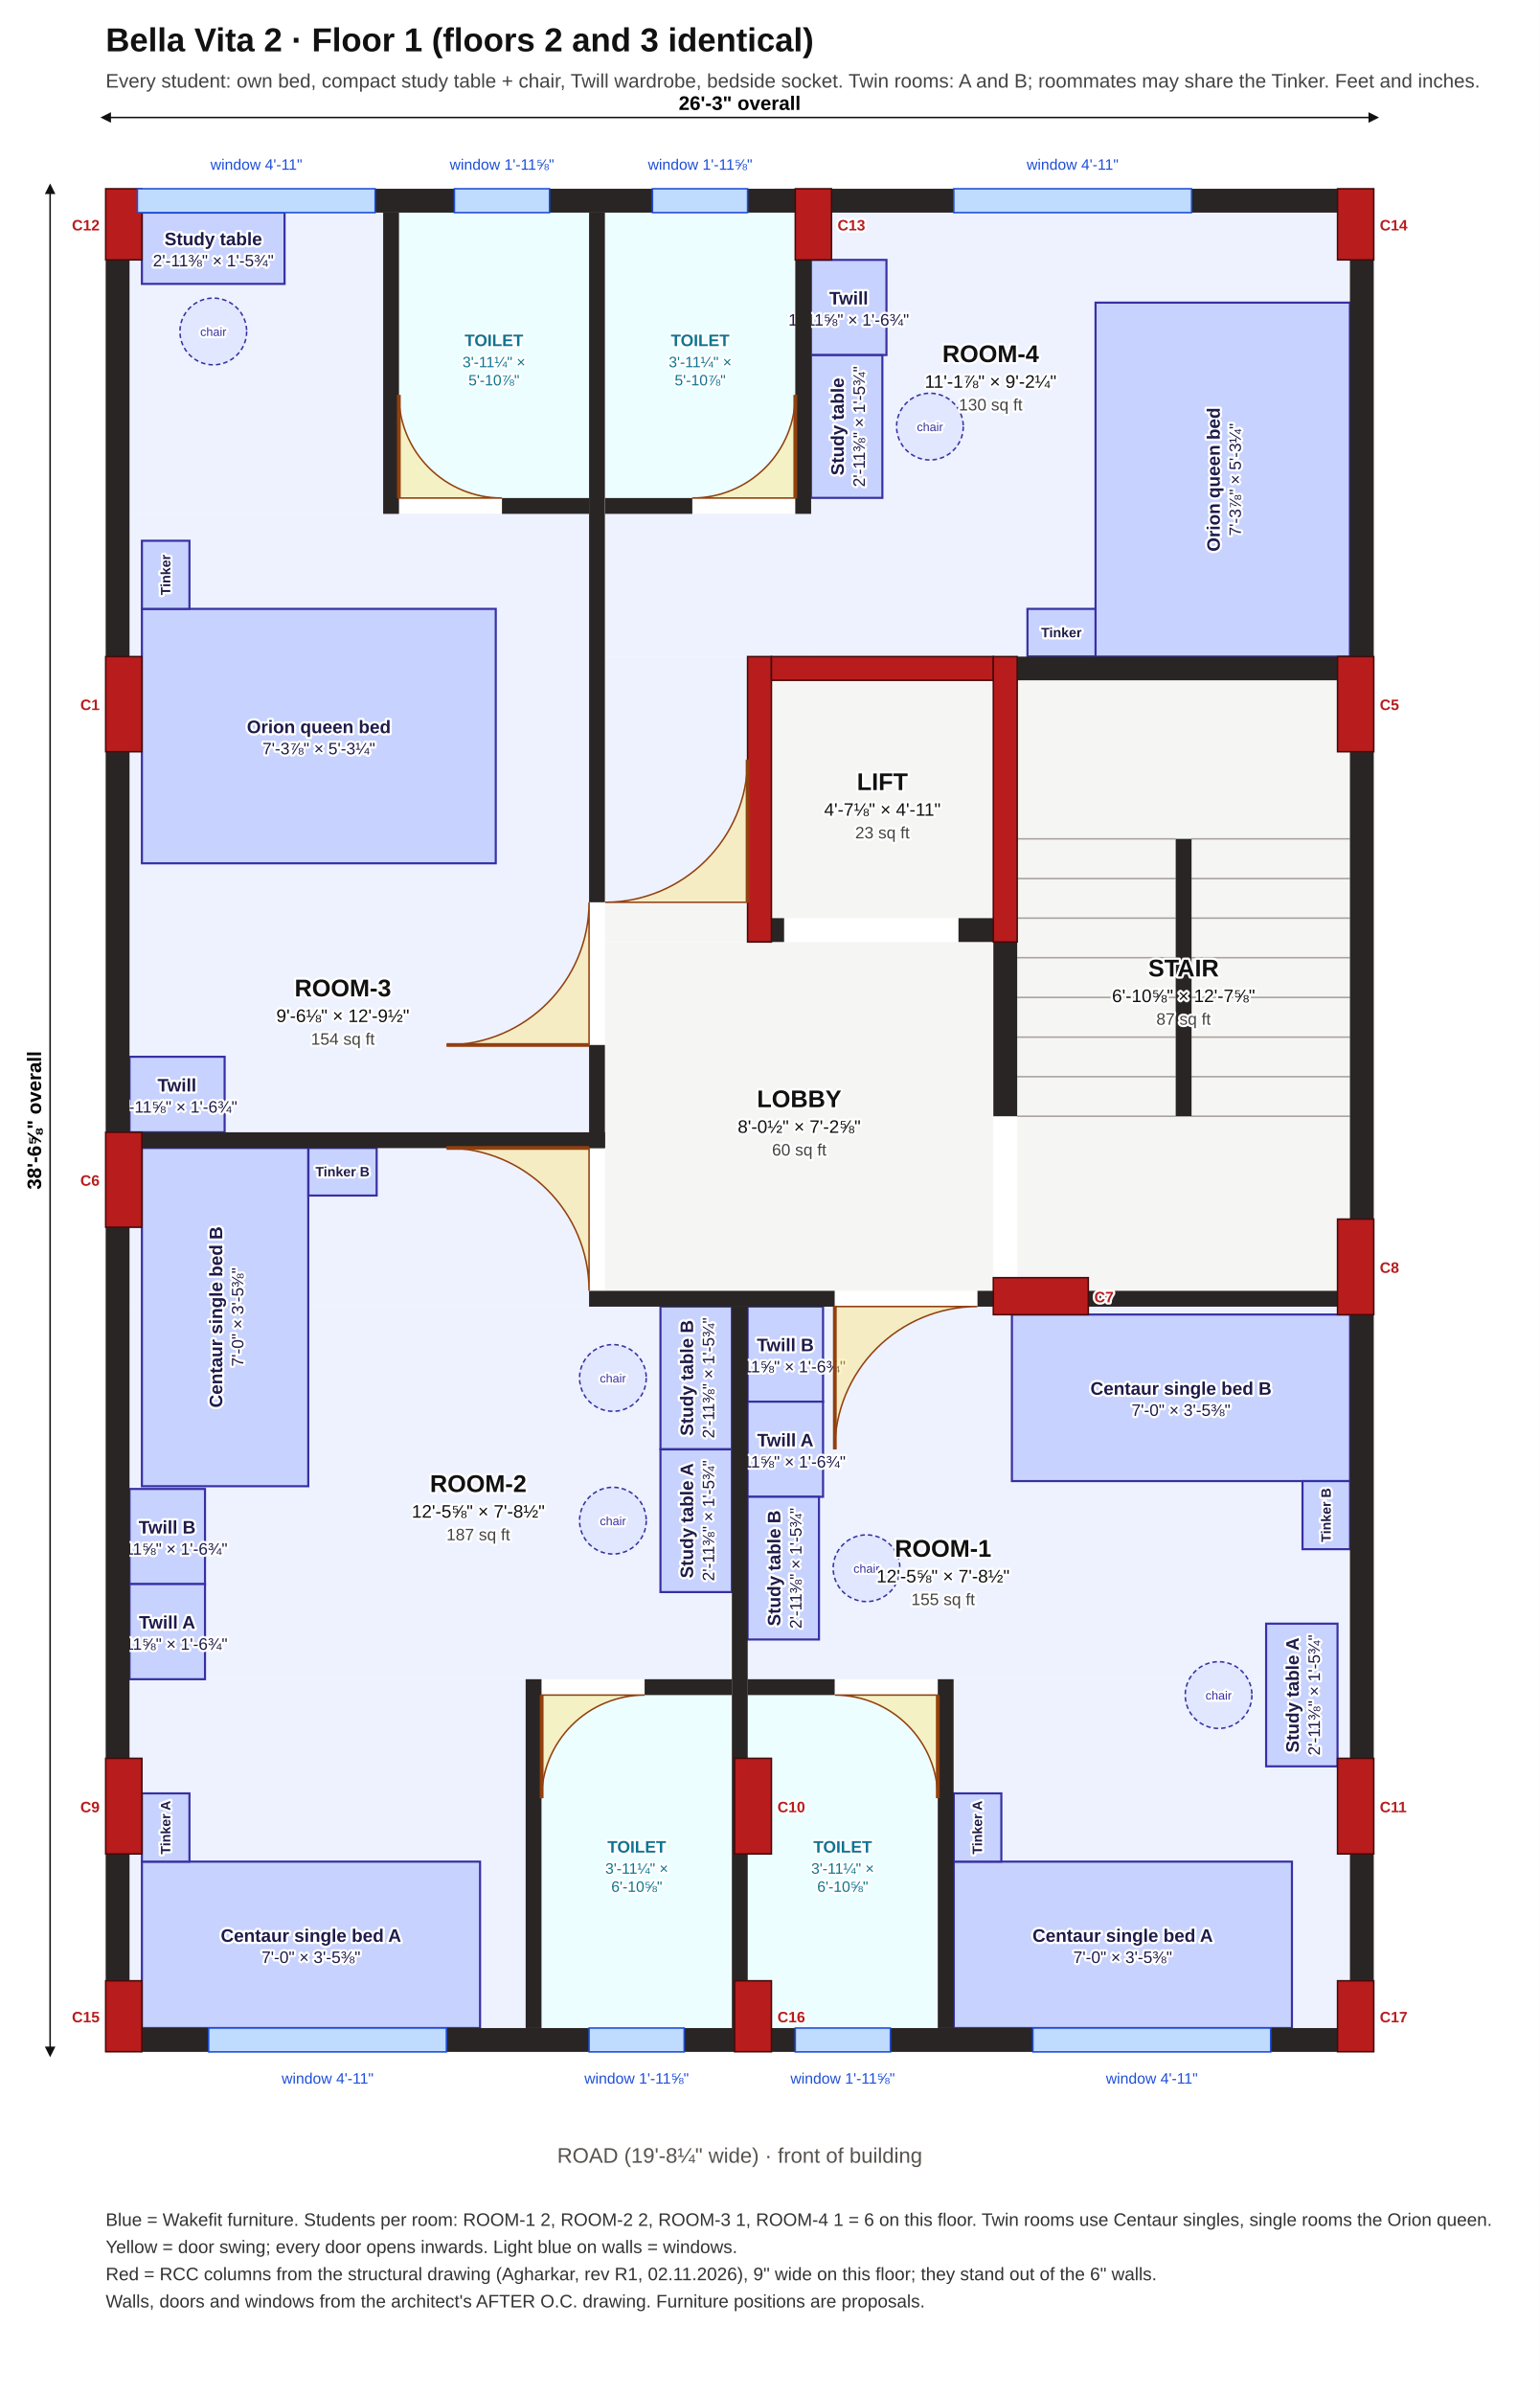
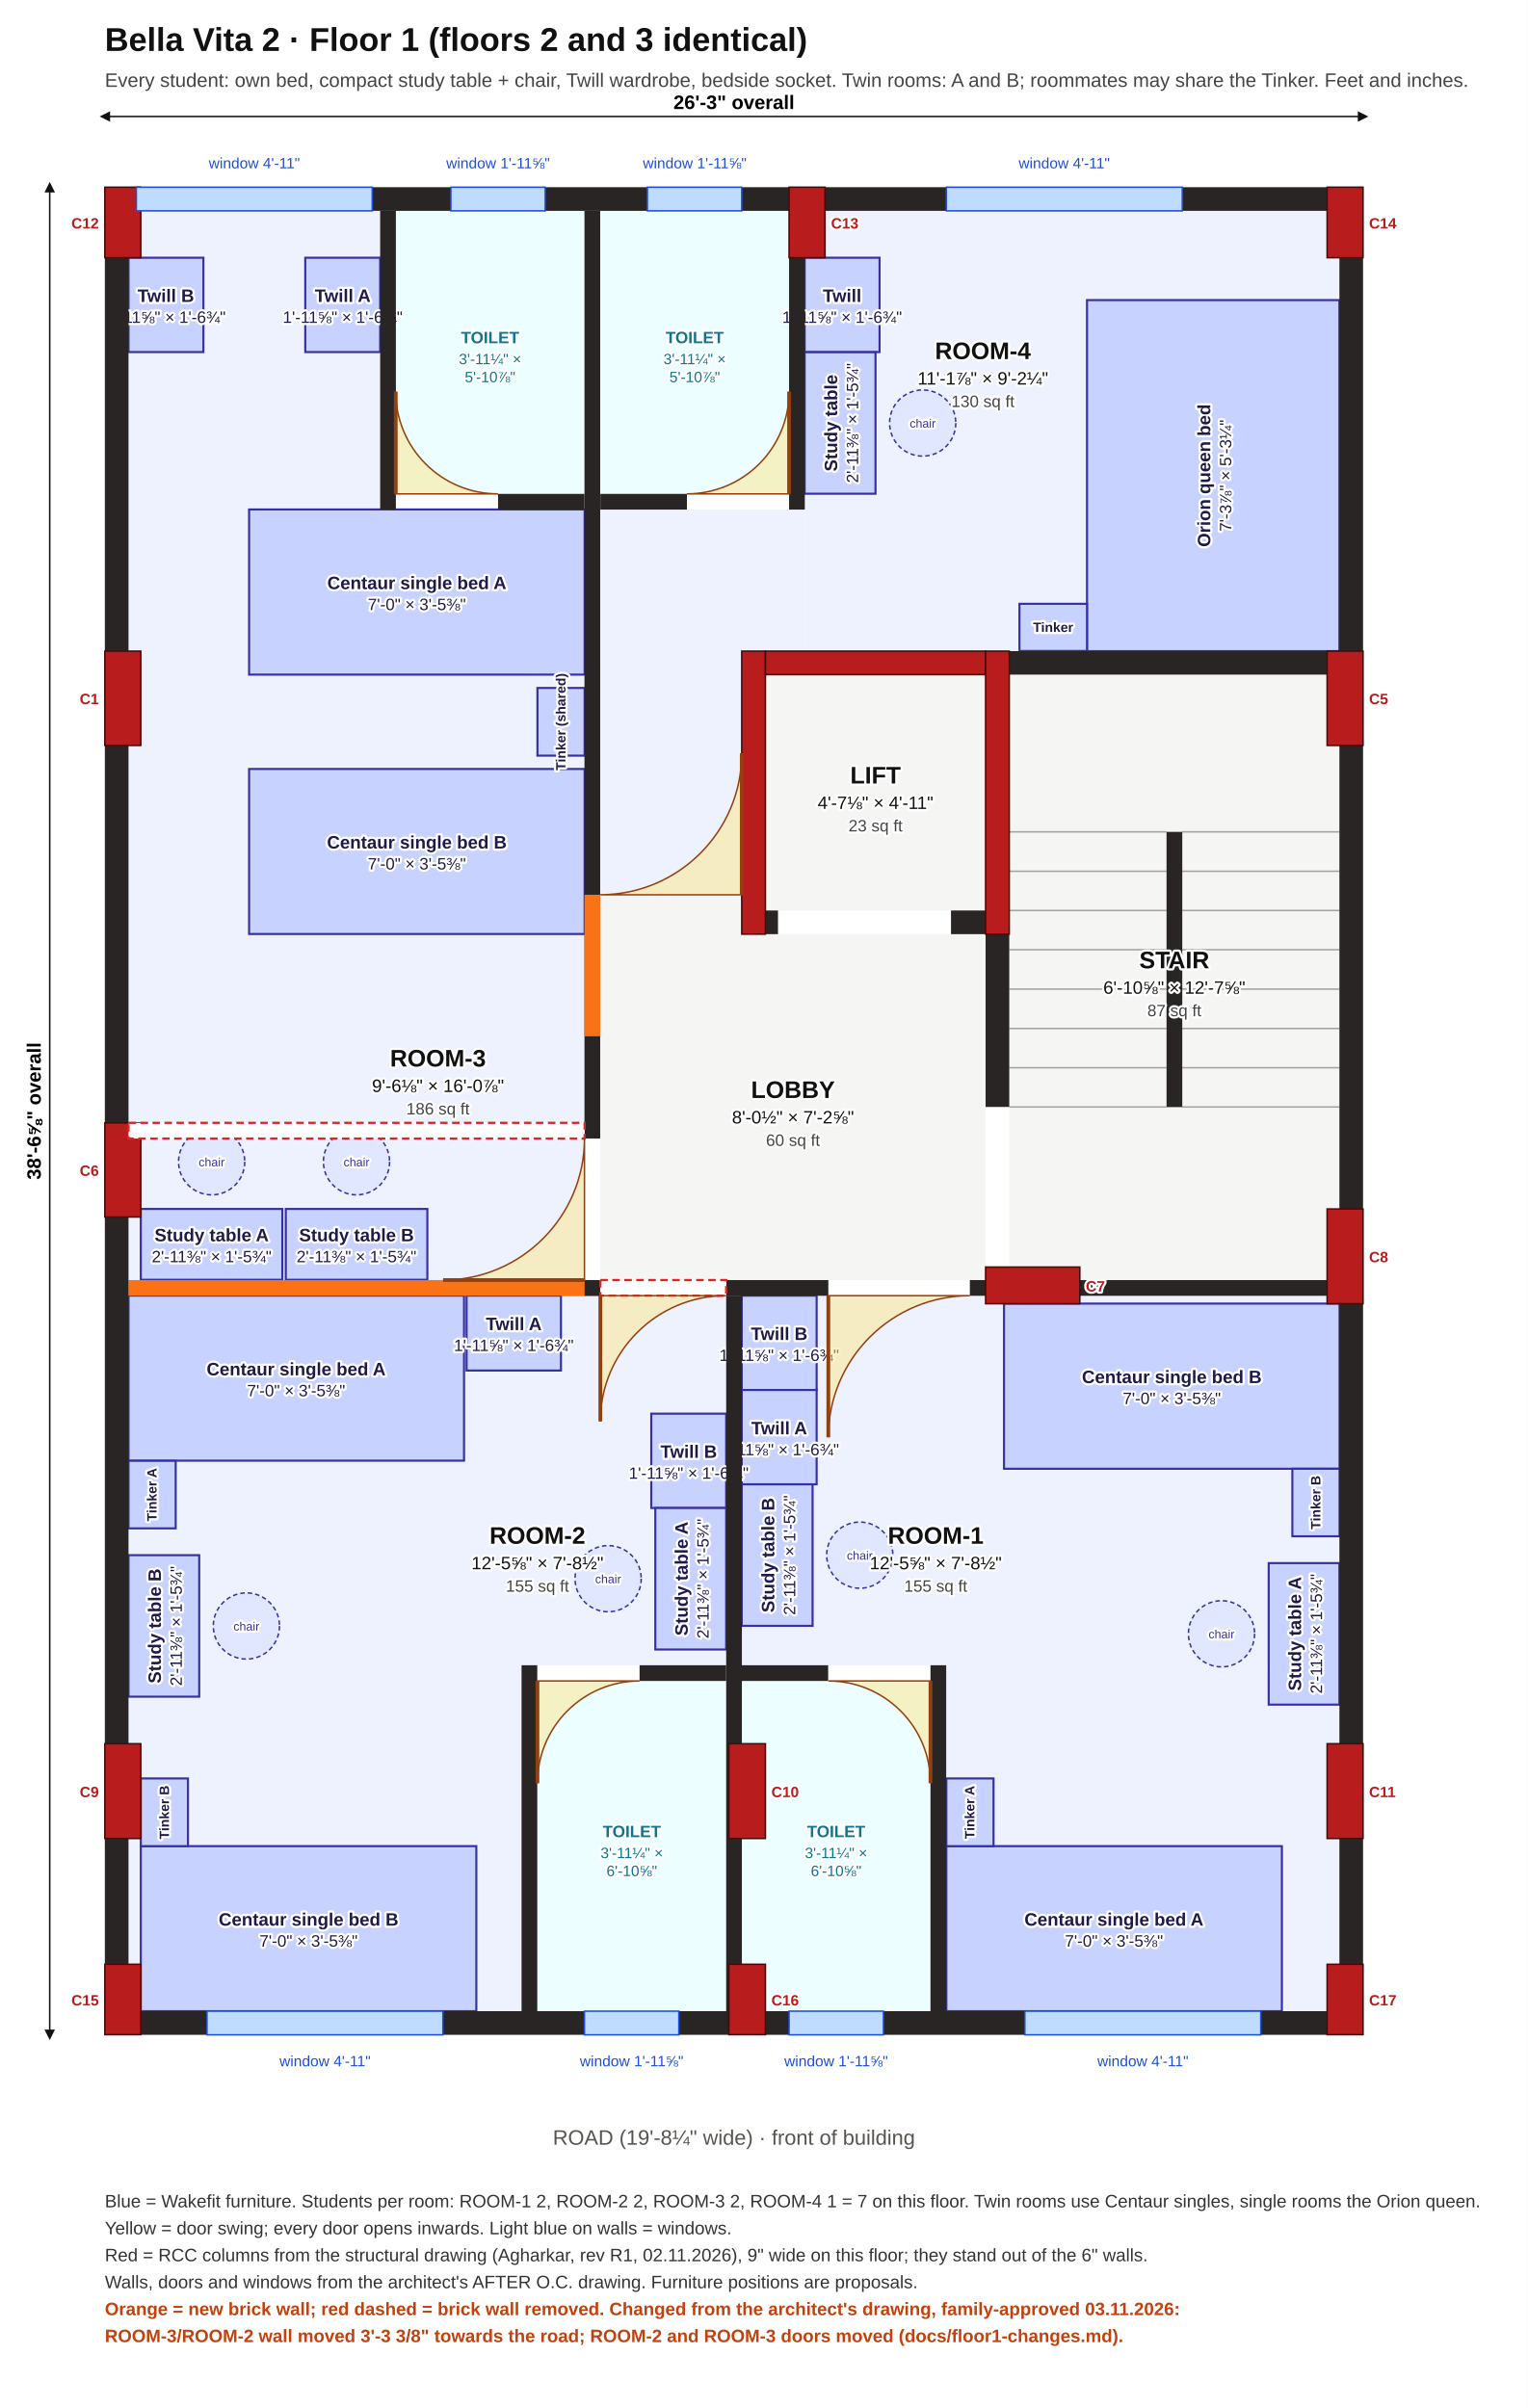
- <svg xmlns="http://www.w3.org/2000/svg" viewBox="0 0 1020 1586" width="1020" height="1586" font-family="Arial, Helvetica, sans-serif">
+ <svg xmlns="http://www.w3.org/2000/svg" viewBox="0 0 1020 1608" width="1020" height="1608" font-family="Arial, Helvetica, sans-serif">
  <rect width="100%" height="100%" fill="#ffffff" />
  <style>text{paint-order:stroke;stroke:#fff;stroke-width:3px;stroke-linejoin:round}</style>
  <defs>
    <marker id="a" viewBox="0 0 10 10" refX="5" refY="5" markerWidth="7" markerHeight="7" orient="auto-start-reverse">
      <path d="M0,0 L10,5 L0,10 z" fill="#111" />
    </marker>
  </defs>
  <text x="70" y="34" font-size="22" font-weight="bold" fill="#111">Bella Vita 2 · Floor 1 (floors 2 and 3 identical)</text>
  <text x="70" y="58" font-size="13" fill="#444">Every student: own bed, compact study table + chair, Twill wardrobe, bedside socket. Twin rooms: A and B; roommates may share the Tinker. Feet and inches.</text>
-   <rect x="85.8" y="340.2" width="304.5" height="409.5" fill="#eef2ff" />
+   <rect x="85.8" y="340.2" width="304.5" height="514.5" fill="#eef2ff" />
  <rect x="85.8" y="140.8" width="168.0" height="199.5" fill="#eef2ff" />
  <rect x="264.2" y="140.8" width="126.0" height="189.0" fill="#ecfeff" />
  <rect x="537.2" y="140.8" width="357.0" height="294.0" fill="#eef2ff" />
  <rect x="400.8" y="340.2" width="136.5" height="94.5" fill="#eef2ff" />
  <rect x="400.8" y="434.8" width="94.5" height="162.7" fill="#eef2ff" />
  <rect x="400.8" y="140.8" width="126.0" height="189.0" fill="#ecfeff" />
  <rect x="400.8" y="597.5" width="94.5" height="26.2" fill="#f5f5f4" />
  <rect x="400.8" y="623.8" width="257.2" height="231.0" fill="#f5f5f4" />
  <rect x="511.0" y="450.5" width="147.0" height="157.5" fill="#f5f5f4" />
  <rect x="673.8" y="450.5" width="220.5" height="404.2" fill="#f5f5f4" />
-   <rect x="85.8" y="760.2" width="304.5" height="105.0" fill="#eef2ff" />
  <rect x="85.8" y="865.2" width="399.0" height="246.8" fill="#eef2ff" />
  <rect x="85.8" y="1112.0" width="262.5" height="231.0" fill="#eef2ff" />
  <rect x="358.8" y="1122.5" width="126.0" height="220.5" fill="#ecfeff" />
  <rect x="495.2" y="865.2" width="399.0" height="246.8" fill="#eef2ff" />
  <rect x="631.8" y="1112.0" width="262.5" height="231.0" fill="#eef2ff" />
  <rect x="495.2" y="1122.5" width="126.0" height="220.5" fill="#ecfeff" />
  <line x1="673.8" y1="555.5" x2="778.8" y2="555.5" stroke="#a8a29e" />
  <line x1="789.2" y1="555.5" x2="894.2" y2="555.5" stroke="#a8a29e" />
  <line x1="673.8" y1="581.8" x2="778.8" y2="581.8" stroke="#a8a29e" />
  <line x1="789.2" y1="581.8" x2="894.2" y2="581.8" stroke="#a8a29e" />
  <line x1="673.8" y1="608.0" x2="778.8" y2="608.0" stroke="#a8a29e" />
  <line x1="789.2" y1="608.0" x2="894.2" y2="608.0" stroke="#a8a29e" />
  <line x1="673.8" y1="634.2" x2="778.8" y2="634.2" stroke="#a8a29e" />
  <line x1="789.2" y1="634.2" x2="894.2" y2="634.2" stroke="#a8a29e" />
  <line x1="673.8" y1="660.5" x2="778.8" y2="660.5" stroke="#a8a29e" />
  <line x1="789.2" y1="660.5" x2="894.2" y2="660.5" stroke="#a8a29e" />
  <line x1="673.8" y1="686.8" x2="778.8" y2="686.8" stroke="#a8a29e" />
  <line x1="789.2" y1="686.8" x2="894.2" y2="686.8" stroke="#a8a29e" />
  <line x1="673.8" y1="713.0" x2="778.8" y2="713.0" stroke="#a8a29e" />
  <line x1="789.2" y1="713.0" x2="894.2" y2="713.0" stroke="#a8a29e" />
  <line x1="673.8" y1="739.2" x2="778.8" y2="739.2" stroke="#a8a29e" />
  <line x1="789.2" y1="739.2" x2="894.2" y2="739.2" stroke="#a8a29e" />
  <circle cx="574.0" cy="1038.5" r="22.1" fill="#e0e7ff" stroke="#3730a3" stroke-dasharray="3 2" />
  <text x="574.0" y="1041.5" font-size="8" text-anchor="middle" fill="#3730a3">chair</text>
-   <circle cx="807.2" cy="1122.5" r="22.1" fill="#e0e7ff" stroke="#3730a3" stroke-dasharray="3 2" />
-   <text x="807.2" y="1125.5" font-size="8" text-anchor="middle" fill="#3730a3">chair</text>
+   <circle cx="815.5" cy="1091.0" r="22.1" fill="#e0e7ff" stroke="#3730a3" stroke-dasharray="3 2" />
+   <text x="815.5" y="1094.0" font-size="8" text-anchor="middle" fill="#3730a3">chair</text>
  <rect x="631.8" y="1232.8" width="224.0" height="110.2" fill="#c7d2fe" stroke="#3730a3" stroke-width="1.4" />
  <text x="743.7" y="1285.9" font-size="12" text-anchor="middle" font-weight="bold" fill="#1e1b4b">Centaur single bed A</text>
  <text x="743.7" y="1299.9" font-size="11" text-anchor="middle" fill="#1e1b4b">7'-0" × 3'-5⅜"</text>
  <rect x="631.8" y="1187.6" width="31.5" height="45.2" fill="#c7d2fe" stroke="#3730a3" stroke-width="1.4" />
  <text x="647.5" y="1213.2" font-size="9" text-anchor="middle" font-weight="bold" fill="#1e1b4b" transform="rotate(-90 647.5 1210.2)">Tinker A</text>
  <rect x="670.3" y="870.5" width="224.0" height="110.3" fill="#c7d2fe" stroke="#3730a3" stroke-width="1.4" />
  <text x="782.3" y="923.6" font-size="12" text-anchor="middle" font-weight="bold" fill="#1e1b4b">Centaur single bed B</text>
  <text x="782.3" y="937.6" font-size="11" text-anchor="middle" fill="#1e1b4b">7'-0" × 3'-5⅜"</text>
  <rect x="862.8" y="980.8" width="31.5" height="45.1" fill="#c7d2fe" stroke="#3730a3" stroke-width="1.4" />
  <text x="878.5" y="1006.3" font-size="9" text-anchor="middle" font-weight="bold" fill="#1e1b4b" transform="rotate(-90 878.5 1003.3)">Tinker B</text>
  <rect x="495.2" y="865.2" width="50.0" height="63.0" fill="#c7d2fe" stroke="#3730a3" stroke-width="1.4" />
  <text x="520.2" y="894.8" font-size="12" text-anchor="middle" font-weight="bold" fill="#1e1b4b">Twill B</text>
  <text x="520.2" y="908.8" font-size="11" text-anchor="middle" fill="#1e1b4b">1'-11⅝" × 1'-6¾"</text>
  <rect x="495.2" y="928.2" width="50.0" height="63.0" fill="#c7d2fe" stroke="#3730a3" stroke-width="1.4" />
  <text x="520.2" y="957.8" font-size="12" text-anchor="middle" font-weight="bold" fill="#1e1b4b">Twill A</text>
  <text x="520.2" y="971.8" font-size="11" text-anchor="middle" fill="#1e1b4b">1'-11⅝" × 1'-6¾"</text>
  <rect x="495.2" y="991.2" width="47.3" height="94.5" fill="#c7d2fe" stroke="#3730a3" stroke-width="1.4" />
  <text x="518.9" y="1036.5" font-size="12" text-anchor="middle" font-weight="bold" fill="#1e1b4b" transform="rotate(-90 518.9 1038.5)">Study table B</text>
  <text x="518.9" y="1050.5" font-size="11" text-anchor="middle" fill="#1e1b4b" transform="rotate(-90 518.9 1038.5)">2'-11⅜" × 1'-5¾"</text>
-   <rect x="838.7" y="1075.2" width="47.3" height="94.5" fill="#c7d2fe" stroke="#3730a3" stroke-width="1.4" />
-   <text x="862.3" y="1120.5" font-size="12" text-anchor="middle" font-weight="bold" fill="#1e1b4b" transform="rotate(-90 862.3 1122.5)">Study table A</text>
-   <text x="862.3" y="1134.5" font-size="11" text-anchor="middle" fill="#1e1b4b" transform="rotate(-90 862.3 1122.5)">2'-11⅜" × 1'-5¾"</text>
-   <circle cx="406.0" cy="912.5" r="22.1" fill="#e0e7ff" stroke="#3730a3" stroke-dasharray="3 2" />
-   <text x="406.0" y="915.5" font-size="8" text-anchor="middle" fill="#3730a3">chair</text>
-   <circle cx="406.0" cy="1007.0" r="22.1" fill="#e0e7ff" stroke="#3730a3" stroke-dasharray="3 2" />
-   <text x="406.0" y="1010.0" font-size="8" text-anchor="middle" fill="#3730a3">chair</text>
+   <rect x="847.0" y="1043.8" width="47.2" height="94.5" fill="#c7d2fe" stroke="#3730a3" stroke-width="1.4" />
+   <text x="870.6" y="1089.0" font-size="12" text-anchor="middle" font-weight="bold" fill="#1e1b4b" transform="rotate(-90 870.6 1091.0)">Study table A</text>
+   <text x="870.6" y="1103.0" font-size="11" text-anchor="middle" fill="#1e1b4b" transform="rotate(-90 870.6 1091.0)">2'-11⅜" × 1'-5¾"</text>
+   <circle cx="164.5" cy="1085.8" r="22.1" fill="#e0e7ff" stroke="#3730a3" stroke-dasharray="3 2" />
+   <text x="164.5" y="1088.8" font-size="8" text-anchor="middle" fill="#3730a3">chair</text>
+   <circle cx="406.0" cy="1054.2" r="22.1" fill="#e0e7ff" stroke="#3730a3" stroke-dasharray="3 2" />
+   <text x="406.0" y="1057.2" font-size="8" text-anchor="middle" fill="#3730a3">chair</text>
+   <rect x="85.8" y="865.2" width="224.0" height="110.2" fill="#c7d2fe" stroke="#3730a3" stroke-width="1.4" />
+   <text x="197.7" y="918.4" font-size="12" text-anchor="middle" font-weight="bold" fill="#1e1b4b">Centaur single bed A</text>
+   <text x="197.7" y="932.4" font-size="11" text-anchor="middle" fill="#1e1b4b">7'-0" × 3'-5⅜"</text>
+   <rect x="85.8" y="975.5" width="31.5" height="45.1" fill="#c7d2fe" stroke="#3730a3" stroke-width="1.4" />
+   <text x="101.5" y="1001.1" font-size="9" text-anchor="middle" font-weight="bold" fill="#1e1b4b" transform="rotate(-90 101.5 998.1)">Tinker A</text>
  <rect x="94.0" y="1232.8" width="224.0" height="110.2" fill="#c7d2fe" stroke="#3730a3" stroke-width="1.4" />
-   <text x="206.0" y="1285.9" font-size="12" text-anchor="middle" font-weight="bold" fill="#1e1b4b">Centaur single bed A</text>
+   <text x="206.0" y="1285.9" font-size="12" text-anchor="middle" font-weight="bold" fill="#1e1b4b">Centaur single bed B</text>
  <text x="206.0" y="1299.9" font-size="11" text-anchor="middle" fill="#1e1b4b">7'-0" × 3'-5⅜"</text>
  <rect x="94.0" y="1187.6" width="31.5" height="45.2" fill="#c7d2fe" stroke="#3730a3" stroke-width="1.4" />
-   <text x="109.8" y="1213.2" font-size="9" text-anchor="middle" font-weight="bold" fill="#1e1b4b" transform="rotate(-90 109.8 1210.2)">Tinker A</text>
-   <rect x="94.0" y="760.2" width="110.2" height="224.0" fill="#c7d2fe" stroke="#3730a3" stroke-width="1.4" />
-   <text x="149.2" y="870.2" font-size="12" text-anchor="middle" font-weight="bold" fill="#1e1b4b" transform="rotate(-90 149.2 872.2)">Centaur single bed B</text>
-   <text x="149.2" y="884.2" font-size="11" text-anchor="middle" fill="#1e1b4b" transform="rotate(-90 149.2 872.2)">7'-0" × 3'-5⅜"</text>
-   <rect x="204.3" y="760.2" width="45.2" height="31.5" fill="#c7d2fe" stroke="#3730a3" stroke-width="1.4" />
-   <text x="226.9" y="779.0" font-size="9" text-anchor="middle" font-weight="bold" fill="#1e1b4b">Tinker B</text>
-   <rect x="85.8" y="986.0" width="50.0" height="63.0" fill="#c7d2fe" stroke="#3730a3" stroke-width="1.4" />
-   <text x="110.7" y="1015.5" font-size="12" text-anchor="middle" font-weight="bold" fill="#1e1b4b">Twill B</text>
-   <text x="110.7" y="1029.5" font-size="11" text-anchor="middle" fill="#1e1b4b">1'-11⅝" × 1'-6¾"</text>
-   <rect x="85.8" y="1049.0" width="50.0" height="63.0" fill="#c7d2fe" stroke="#3730a3" stroke-width="1.4" />
-   <text x="110.7" y="1078.5" font-size="12" text-anchor="middle" font-weight="bold" fill="#1e1b4b">Twill A</text>
-   <text x="110.7" y="1092.5" font-size="11" text-anchor="middle" fill="#1e1b4b">1'-11⅝" × 1'-6¾"</text>
-   <rect x="437.5" y="865.2" width="47.3" height="94.5" fill="#c7d2fe" stroke="#3730a3" stroke-width="1.4" />
-   <text x="461.1" y="910.5" font-size="12" text-anchor="middle" font-weight="bold" fill="#1e1b4b" transform="rotate(-90 461.1 912.5)">Study table B</text>
-   <text x="461.1" y="924.5" font-size="11" text-anchor="middle" fill="#1e1b4b" transform="rotate(-90 461.1 912.5)">2'-11⅜" × 1'-5¾"</text>
-   <rect x="437.5" y="959.8" width="47.3" height="94.5" fill="#c7d2fe" stroke="#3730a3" stroke-width="1.4" />
-   <text x="461.1" y="1005.0" font-size="12" text-anchor="middle" font-weight="bold" fill="#1e1b4b" transform="rotate(-90 461.1 1007.0)">Study table A</text>
-   <text x="461.1" y="1019.0" font-size="11" text-anchor="middle" fill="#1e1b4b" transform="rotate(-90 461.1 1007.0)">2'-11⅜" × 1'-5¾"</text>
-   <circle cx="141.3" cy="219.5" r="22.1" fill="#e0e7ff" stroke="#3730a3" stroke-dasharray="3 2" />
-   <text x="141.3" y="222.5" font-size="8" text-anchor="middle" fill="#3730a3">chair</text>
-   <rect x="94.0" y="403.2" width="234.4" height="168.5" fill="#c7d2fe" stroke="#3730a3" stroke-width="1.4" />
-   <text x="211.2" y="485.5" font-size="12" text-anchor="middle" font-weight="bold" fill="#1e1b4b">Orion queen bed</text>
-   <text x="211.2" y="499.5" font-size="11" text-anchor="middle" fill="#1e1b4b">7'-3⅞" × 5'-3¼"</text>
-   <rect x="94.0" y="358.1" width="31.5" height="45.1" fill="#c7d2fe" stroke="#3730a3" stroke-width="1.4" />
-   <text x="109.8" y="383.7" font-size="9" text-anchor="middle" font-weight="bold" fill="#1e1b4b" transform="rotate(-90 109.8 380.7)">Tinker</text>
-   <rect x="85.8" y="699.8" width="63.0" height="50.0" fill="#c7d2fe" stroke="#3730a3" stroke-width="1.4" />
-   <text x="117.2" y="722.8" font-size="12" text-anchor="middle" font-weight="bold" fill="#1e1b4b">Twill</text>
-   <text x="117.2" y="736.8" font-size="11" text-anchor="middle" fill="#1e1b4b">1'-11⅝" × 1'-6¾"</text>
-   <rect x="94.0" y="140.8" width="94.5" height="47.2" fill="#c7d2fe" stroke="#3730a3" stroke-width="1.4" />
-   <text x="141.3" y="162.4" font-size="12" text-anchor="middle" font-weight="bold" fill="#1e1b4b">Study table</text>
-   <text x="141.3" y="176.4" font-size="11" text-anchor="middle" fill="#1e1b4b">2'-11⅜" × 1'-5¾"</text>
+   <text x="109.8" y="1213.2" font-size="9" text-anchor="middle" font-weight="bold" fill="#1e1b4b" transform="rotate(-90 109.8 1210.2)">Tinker B</text>
+   <rect x="311.5" y="865.2" width="63.0" height="50.0" fill="#c7d2fe" stroke="#3730a3" stroke-width="1.4" />
+   <text x="343.0" y="888.2" font-size="12" text-anchor="middle" font-weight="bold" fill="#1e1b4b">Twill A</text>
+   <text x="343.0" y="902.2" font-size="11" text-anchor="middle" fill="#1e1b4b">1'-11⅝" × 1'-6¾"</text>
+   <rect x="434.8" y="944.0" width="50.0" height="63.0" fill="#c7d2fe" stroke="#3730a3" stroke-width="1.4" />
+   <text x="459.8" y="973.5" font-size="12" text-anchor="middle" font-weight="bold" fill="#1e1b4b">Twill B</text>
+   <text x="459.8" y="987.5" font-size="11" text-anchor="middle" fill="#1e1b4b">1'-11⅝" × 1'-6¾"</text>
+   <rect x="85.8" y="1038.5" width="47.2" height="94.5" fill="#c7d2fe" stroke="#3730a3" stroke-width="1.4" />
+   <text x="109.4" y="1083.8" font-size="12" text-anchor="middle" font-weight="bold" fill="#1e1b4b" transform="rotate(-90 109.4 1085.8)">Study table B</text>
+   <text x="109.4" y="1097.8" font-size="11" text-anchor="middle" fill="#1e1b4b" transform="rotate(-90 109.4 1085.8)">2'-11⅜" × 1'-5¾"</text>
+   <rect x="437.5" y="1007.0" width="47.3" height="94.5" fill="#c7d2fe" stroke="#3730a3" stroke-width="1.4" />
+   <text x="461.1" y="1052.2" font-size="12" text-anchor="middle" font-weight="bold" fill="#1e1b4b" transform="rotate(-90 461.1 1054.2)">Study table A</text>
+   <text x="461.1" y="1066.2" font-size="11" text-anchor="middle" fill="#1e1b4b" transform="rotate(-90 461.1 1054.2)">2'-11⅜" × 1'-5¾"</text>
+   <circle cx="141.3" cy="775.8" r="22.1" fill="#e0e7ff" stroke="#3730a3" stroke-dasharray="3 2" />
+   <text x="141.3" y="778.8" font-size="8" text-anchor="middle" fill="#3730a3">chair</text>
+   <circle cx="238.0" cy="775.8" r="22.1" fill="#e0e7ff" stroke="#3730a3" stroke-dasharray="3 2" />
+   <text x="238.0" y="778.8" font-size="8" text-anchor="middle" fill="#3730a3">chair</text>
+   <rect x="166.3" y="340.2" width="224.0" height="110.3" fill="#c7d2fe" stroke="#3730a3" stroke-width="1.4" />
+   <text x="278.3" y="393.4" font-size="12" text-anchor="middle" font-weight="bold" fill="#1e1b4b">Centaur single bed A</text>
+   <text x="278.3" y="407.4" font-size="11" text-anchor="middle" fill="#1e1b4b">7'-0" × 3'-5⅜"</text>
+   <rect x="166.3" y="513.5" width="224.0" height="110.2" fill="#c7d2fe" stroke="#3730a3" stroke-width="1.4" />
+   <text x="278.3" y="566.6" font-size="12" text-anchor="middle" font-weight="bold" fill="#1e1b4b">Centaur single bed B</text>
+   <text x="278.3" y="580.6" font-size="11" text-anchor="middle" fill="#1e1b4b">7'-0" × 3'-5⅜"</text>
+   <rect x="358.8" y="459.4" width="31.5" height="45.2" fill="#c7d2fe" stroke="#3730a3" stroke-width="1.4" />
+   <text x="374.5" y="485.0" font-size="9" text-anchor="middle" font-weight="bold" fill="#1e1b4b" transform="rotate(-90 374.5 482.0)">Tinker (shared)</text>
+   <rect x="85.8" y="172.1" width="50.0" height="63.0" fill="#c7d2fe" stroke="#3730a3" stroke-width="1.4" />
+   <text x="110.7" y="201.6" font-size="12" text-anchor="middle" font-weight="bold" fill="#1e1b4b">Twill B</text>
+   <text x="110.7" y="215.6" font-size="11" text-anchor="middle" fill="#1e1b4b">1'-11⅝" × 1'-6¾"</text>
+   <rect x="203.8" y="172.1" width="50.0" height="63.0" fill="#c7d2fe" stroke="#3730a3" stroke-width="1.4" />
+   <text x="228.8" y="201.6" font-size="12" text-anchor="middle" font-weight="bold" fill="#1e1b4b">Twill A</text>
+   <text x="228.8" y="215.6" font-size="11" text-anchor="middle" fill="#1e1b4b">1'-11⅝" × 1'-6¾"</text>
+   <rect x="94.0" y="807.3" width="94.5" height="47.3" fill="#c7d2fe" stroke="#3730a3" stroke-width="1.4" />
+   <text x="141.3" y="828.9" font-size="12" text-anchor="middle" font-weight="bold" fill="#1e1b4b">Study table A</text>
+   <text x="141.3" y="842.9" font-size="11" text-anchor="middle" fill="#1e1b4b">2'-11⅜" × 1'-5¾"</text>
+   <rect x="190.8" y="807.3" width="94.5" height="47.3" fill="#c7d2fe" stroke="#3730a3" stroke-width="1.4" />
+   <text x="238.0" y="828.9" font-size="12" text-anchor="middle" font-weight="bold" fill="#1e1b4b">Study table B</text>
+   <text x="238.0" y="842.9" font-size="11" text-anchor="middle" fill="#1e1b4b">2'-11⅜" × 1'-5¾"</text>
  <circle cx="616.0" cy="282.5" r="22.1" fill="#e0e7ff" stroke="#3730a3" stroke-dasharray="3 2" />
  <text x="616.0" y="285.5" font-size="8" text-anchor="middle" fill="#3730a3">chair</text>
  <rect x="725.7" y="200.4" width="168.5" height="234.4" fill="#c7d2fe" stroke="#3730a3" stroke-width="1.4" />
  <text x="810.0" y="315.6" font-size="12" text-anchor="middle" font-weight="bold" fill="#1e1b4b" transform="rotate(-90 810.0 317.6)">Orion queen bed</text>
  <text x="810.0" y="329.6" font-size="11" text-anchor="middle" fill="#1e1b4b" transform="rotate(-90 810.0 317.6)">7'-3⅞" × 5'-3¼"</text>
  <rect x="680.6" y="403.2" width="45.1" height="31.5" fill="#c7d2fe" stroke="#3730a3" stroke-width="1.4" />
  <text x="703.1" y="422.0" font-size="9" text-anchor="middle" font-weight="bold" fill="#1e1b4b">Tinker</text>
  <rect x="537.2" y="172.1" width="50.0" height="63.0" fill="#c7d2fe" stroke="#3730a3" stroke-width="1.4" />
  <text x="562.2" y="201.6" font-size="12" text-anchor="middle" font-weight="bold" fill="#1e1b4b">Twill</text>
  <text x="562.2" y="215.6" font-size="11" text-anchor="middle" fill="#1e1b4b">1'-11⅝" × 1'-6¾"</text>
  <rect x="537.2" y="235.2" width="47.3" height="94.5" fill="#c7d2fe" stroke="#3730a3" stroke-width="1.4" />
  <text x="560.9" y="280.5" font-size="12" text-anchor="middle" font-weight="bold" fill="#1e1b4b" transform="rotate(-90 560.9 282.5)">Study table</text>
  <text x="560.9" y="294.5" font-size="11" text-anchor="middle" fill="#1e1b4b" transform="rotate(-90 560.9 282.5)">2'-11⅜" × 1'-5¾"</text>
  <rect x="70.0" y="125.0" width="840.0" height="15.8" fill="#292524" />
  <rect x="70.0" y="1343.0" width="840.0" height="15.8" fill="#292524" />
  <rect x="70.0" y="125.0" width="15.8" height="1233.8" fill="#292524" />
  <rect x="894.2" y="125.0" width="15.8" height="1233.8" fill="#292524" />
  <rect x="253.8" y="140.8" width="10.5" height="199.5" fill="#292524" />
-   <rect x="390.2" y="140.8" width="10.5" height="456.7" fill="#292524" />
-   <rect x="390.2" y="692.0" width="10.5" height="68.2" fill="#292524" />
  <rect x="332.5" y="329.8" width="57.7" height="10.5" fill="#292524" />
  <rect x="400.8" y="329.8" width="57.8" height="10.5" fill="#292524" />
  <rect x="526.8" y="140.8" width="10.5" height="199.5" fill="#292524" />
-   <rect x="85.8" y="749.8" width="315.0" height="10.5" fill="#292524" />
  <rect x="495.2" y="434.8" width="399.0" height="15.7" fill="#292524" />
  <rect x="495.2" y="434.8" width="15.8" height="189.0" fill="#292524" />
  <rect x="658.0" y="450.5" width="15.8" height="288.7" fill="#292524" />
  <rect x="511.0" y="608.0" width="8.4" height="15.8" fill="#292524" />
  <rect x="634.9" y="608.0" width="23.1" height="15.8" fill="#292524" />
  <rect x="778.8" y="555.5" width="10.5" height="183.8" fill="#292524" />
-   <rect x="390.2" y="854.8" width="162.7" height="10.5" fill="#292524" />
  <rect x="647.5" y="854.8" width="246.7" height="10.5" fill="#292524" />
  <rect x="484.8" y="865.2" width="10.5" height="477.8" fill="#292524" />
  <rect x="427.0" y="1112.0" width="57.8" height="10.5" fill="#292524" />
  <rect x="495.2" y="1112.0" width="57.7" height="10.5" fill="#292524" />
  <rect x="348.2" y="1112.0" width="10.5" height="231.0" fill="#292524" />
  <rect x="621.2" y="1112.0" width="10.5" height="231.0" fill="#292524" />
+   <rect x="85.8" y="854.8" width="315.0" height="10.5" fill="#292524" />
+   <rect x="390.2" y="854.8" width="10.5" height="10.5" fill="#292524" />
+   <rect x="484.8" y="854.8" width="68.2" height="10.5" fill="#292524" />
+   <rect x="390.2" y="140.8" width="10.5" height="619.5" fill="#292524" />
  <rect x="70.0" y="434.8" width="24.0" height="63.0" fill="#b91c1c" stroke="#450a0a" stroke-width="1" />
  <text x="66.0" y="470.2" font-size="10" font-weight="bold" text-anchor="end" fill="#b91c1c">C1</text>
  <rect x="495.2" y="434.8" width="15.8" height="189.0" fill="#b91c1c" stroke="#450a0a" stroke-width="1" />
  <rect x="511.0" y="434.8" width="147.0" height="15.7" fill="#b91c1c" stroke="#450a0a" stroke-width="1" />
  <rect x="658.0" y="434.8" width="15.8" height="189.0" fill="#b91c1c" stroke="#450a0a" stroke-width="1" />
  <rect x="886.0" y="434.8" width="24.0" height="63.0" fill="#b91c1c" stroke="#450a0a" stroke-width="1" />
  <text x="914.0" y="470.2" font-size="10" font-weight="bold" text-anchor="start" fill="#b91c1c">C5</text>
  <rect x="70.0" y="749.8" width="24.0" height="62.9" fill="#b91c1c" stroke="#450a0a" stroke-width="1" />
  <text x="66.0" y="785.2" font-size="10" font-weight="bold" text-anchor="end" fill="#b91c1c">C6</text>
  <rect x="658.0" y="846.1" width="62.9" height="24.5" fill="#b91c1c" stroke="#450a0a" stroke-width="1" />
  <text x="724.9" y="862.4" font-size="10" font-weight="bold" text-anchor="start" fill="#b91c1c">C7</text>
  <rect x="886.0" y="807.3" width="24.0" height="63.3" fill="#b91c1c" stroke="#450a0a" stroke-width="1" />
  <text x="914.0" y="842.9" font-size="10" font-weight="bold" text-anchor="start" fill="#b91c1c">C8</text>
  <rect x="70.0" y="1164.4" width="24.0" height="63.3" fill="#b91c1c" stroke="#450a0a" stroke-width="1" />
  <text x="66.0" y="1200.1" font-size="10" font-weight="bold" text-anchor="end" fill="#b91c1c">C9</text>
  <rect x="486.6" y="1164.4" width="24.4" height="63.3" fill="#b91c1c" stroke="#450a0a" stroke-width="1" />
  <text x="515.0" y="1200.1" font-size="10" font-weight="bold" text-anchor="start" fill="#b91c1c">C10</text>
  <rect x="886.0" y="1164.4" width="24.0" height="63.3" fill="#b91c1c" stroke="#450a0a" stroke-width="1" />
  <text x="914.0" y="1200.1" font-size="10" font-weight="bold" text-anchor="start" fill="#b91c1c">C11</text>
  <rect x="70.0" y="125.0" width="24.0" height="47.1" fill="#b91c1c" stroke="#450a0a" stroke-width="1" />
  <text x="66.0" y="152.6" font-size="10" font-weight="bold" text-anchor="end" fill="#b91c1c">C12</text>
  <rect x="526.8" y="125.0" width="24.0" height="47.1" fill="#b91c1c" stroke="#450a0a" stroke-width="1" />
  <text x="554.8" y="152.6" font-size="10" font-weight="bold" text-anchor="start" fill="#b91c1c">C13</text>
  <rect x="886.0" y="125.0" width="24.0" height="47.1" fill="#b91c1c" stroke="#450a0a" stroke-width="1" />
  <text x="914.0" y="152.6" font-size="10" font-weight="bold" text-anchor="start" fill="#b91c1c">C14</text>
  <rect x="70.0" y="1311.7" width="24.0" height="47.0" fill="#b91c1c" stroke="#450a0a" stroke-width="1" />
  <text x="66.0" y="1339.2" font-size="10" font-weight="bold" text-anchor="end" fill="#b91c1c">C15</text>
  <rect x="486.6" y="1311.7" width="24.4" height="47.0" fill="#b91c1c" stroke="#450a0a" stroke-width="1" />
  <text x="515.0" y="1339.2" font-size="10" font-weight="bold" text-anchor="start" fill="#b91c1c">C16</text>
  <rect x="886.0" y="1311.7" width="24.0" height="47.0" fill="#b91c1c" stroke="#450a0a" stroke-width="1" />
  <text x="914.0" y="1339.2" font-size="10" font-weight="bold" text-anchor="start" fill="#b91c1c">C17</text>
+   <rect x="85.8" y="749.8" width="304.5" height="10.5" fill="#fff" stroke="#dc2626" stroke-width="1.5" stroke-dasharray="5 3" />
+   <rect x="400.8" y="854.8" width="84.0" height="10.5" fill="#fff" stroke="#dc2626" stroke-width="1.5" stroke-dasharray="5 3" />
+   <rect x="85.8" y="854.8" width="304.5" height="10.5" fill="#f97316" />
+   <rect x="390.2" y="597.5" width="10.5" height="94.5" fill="#f97316" />
  <rect x="91.0" y="125.0" width="157.5" height="15.8" fill="#bfdbfe" stroke="#1d4ed8" />
  <text x="169.8" y="112.4" font-size="10" text-anchor="middle" fill="#1d4ed8">window 4'-11"</text>
  <rect x="301.0" y="125.0" width="63.0" height="15.8" fill="#bfdbfe" stroke="#1d4ed8" />
  <text x="332.5" y="112.4" font-size="10" text-anchor="middle" fill="#1d4ed8">window 1'-11⅝"</text>
  <rect x="432.2" y="125.0" width="63.0" height="15.8" fill="#bfdbfe" stroke="#1d4ed8" />
  <text x="463.8" y="112.4" font-size="10" text-anchor="middle" fill="#1d4ed8">window 1'-11⅝"</text>
  <rect x="631.8" y="125.0" width="157.5" height="15.8" fill="#bfdbfe" stroke="#1d4ed8" />
  <text x="710.5" y="112.4" font-size="10" text-anchor="middle" fill="#1d4ed8">window 4'-11"</text>
  <rect x="138.2" y="1343.0" width="157.5" height="15.8" fill="#bfdbfe" stroke="#1d4ed8" />
  <text x="217.0" y="1379.8" font-size="10" text-anchor="middle" fill="#1d4ed8">window 4'-11"</text>
  <rect x="390.2" y="1343.0" width="63.0" height="15.8" fill="#bfdbfe" stroke="#1d4ed8" />
  <text x="421.7" y="1379.8" font-size="10" text-anchor="middle" fill="#1d4ed8">window 1'-11⅝"</text>
  <rect x="526.8" y="1343.0" width="63.0" height="15.8" fill="#bfdbfe" stroke="#1d4ed8" />
  <text x="558.2" y="1379.8" font-size="10" text-anchor="middle" fill="#1d4ed8">window 1'-11⅝"</text>
  <rect x="684.2" y="1343.0" width="157.5" height="15.8" fill="#bfdbfe" stroke="#1d4ed8" />
  <text x="763.0" y="1379.8" font-size="10" text-anchor="middle" fill="#1d4ed8">window 4'-11"</text>
-   <path d="M390.2,692.0 L295.8,692.0 A94.5,94.5 0 0 0 390.2,597.5 Z" fill="#fde68a" fill-opacity="0.5" stroke="#92400e" />
-   <line x1="390.2" y1="692.0" x2="295.8" y2="692.0" stroke="#92400e" stroke-width="2.5" />
+   <path d="M390.2,854.8 L295.8,854.8 A94.5,94.5 0 0 0 390.2,760.2 Z" fill="#fde68a" fill-opacity="0.5" stroke="#92400e" />
+   <line x1="390.2" y1="854.8" x2="295.8" y2="854.8" stroke="#92400e" stroke-width="2.5" />
  <path d="M495.2,597.5 L495.2,503.0 A94.5,94.5 0 0 1 400.8,597.5 Z" fill="#fde68a" fill-opacity="0.5" stroke="#92400e" />
  <line x1="495.2" y1="597.5" x2="495.2" y2="503.0" stroke="#92400e" stroke-width="2.5" />
-   <path d="M390.2,760.2 L295.8,760.2 A94.5,94.5 0 0 1 390.2,854.8 Z" fill="#fde68a" fill-opacity="0.5" stroke="#92400e" />
-   <line x1="390.2" y1="760.2" x2="295.8" y2="760.2" stroke="#92400e" stroke-width="2.5" />
+   <path d="M400.8,865.2 L400.8,949.2 A84.0,84.0 0 0 1 484.8,865.2 Z" fill="#fde68a" fill-opacity="0.5" stroke="#92400e" />
+   <line x1="400.8" y1="865.2" x2="400.8" y2="949.2" stroke="#92400e" stroke-width="2.5" />
  <path d="M553.0,865.2 L553.0,959.8 A94.5,94.5 0 0 1 647.5,865.2 Z" fill="#fde68a" fill-opacity="0.5" stroke="#92400e" />
  <line x1="553.0" y1="865.2" x2="553.0" y2="959.8" stroke="#92400e" stroke-width="2.5" />
  <path d="M264.2,329.8 L264.2,261.5 A68.2,68.2 0 0 0 332.5,329.8 Z" fill="#fde68a" fill-opacity="0.5" stroke="#92400e" />
  <line x1="264.2" y1="329.8" x2="264.2" y2="261.5" stroke="#92400e" stroke-width="2.5" />
  <path d="M526.8,329.8 L526.8,261.5 A68.2,68.2 0 0 1 458.5,329.8 Z" fill="#fde68a" fill-opacity="0.5" stroke="#92400e" />
  <line x1="526.8" y1="329.8" x2="526.8" y2="261.5" stroke="#92400e" stroke-width="2.5" />
  <path d="M358.8,1122.5 L358.8,1190.8 A68.2,68.2 0 0 1 427.0,1122.5 Z" fill="#fde68a" fill-opacity="0.5" stroke="#92400e" />
  <line x1="358.8" y1="1122.5" x2="358.8" y2="1190.8" stroke="#92400e" stroke-width="2.5" />
  <path d="M621.2,1122.5 L621.2,1190.8 A68.2,68.2 0 0 0 553.0,1122.5 Z" fill="#fde68a" fill-opacity="0.5" stroke="#92400e" />
  <line x1="621.2" y1="1122.5" x2="621.2" y2="1190.8" stroke="#92400e" stroke-width="2.5" />
-   <text x="227.1" y="659.8" font-size="16" text-anchor="middle" font-weight="bold" fill="#111">ROOM-3</text>
-   <text x="227.1" y="676.8" font-size="12" text-anchor="middle" fill="#111">9'-6⅛" × 12'-9½"</text>
-   <text x="227.1" y="691.8" font-size="11" text-anchor="middle" fill="#444">154 sq ft</text>
+   <text x="292.4" y="712.2" font-size="16" text-anchor="middle" font-weight="bold" fill="#111">ROOM-3</text>
+   <text x="292.4" y="729.2" font-size="12" text-anchor="middle" fill="#111">9'-6⅛" × 16'-0⅞"</text>
+   <text x="292.4" y="744.2" font-size="11" text-anchor="middle" fill="#444">186 sq ft</text>
  <text x="327.2" y="229.2" font-size="11" text-anchor="middle" font-weight="bold" fill="#0e7490">TOILET</text>
  <text x="327.2" y="243.2" font-size="10" text-anchor="middle" fill="#0e7490">3'-11¼" ×</text>
  <text x="327.2" y="255.2" font-size="10" text-anchor="middle" fill="#0e7490">5'-10⅞"</text>
  <text x="656.2" y="239.8" font-size="16" text-anchor="middle" font-weight="bold" fill="#111">ROOM-4</text>
  <text x="656.2" y="256.8" font-size="12" text-anchor="middle" fill="#111">11'-1⅞" × 9'-2¼"</text>
  <text x="656.2" y="271.8" font-size="11" text-anchor="middle" fill="#444">130 sq ft</text>
  <text x="463.8" y="229.2" font-size="11" text-anchor="middle" font-weight="bold" fill="#0e7490">TOILET</text>
  <text x="463.8" y="243.2" font-size="10" text-anchor="middle" fill="#0e7490">3'-11¼" ×</text>
  <text x="463.8" y="255.2" font-size="10" text-anchor="middle" fill="#0e7490">5'-10⅞"</text>
  <text x="529.4" y="733.2" font-size="16" text-anchor="middle" font-weight="bold" fill="#111">LOBBY</text>
  <text x="529.4" y="750.2" font-size="12" text-anchor="middle" fill="#111">8'-0½" × 7'-2⅝"</text>
  <text x="529.4" y="765.2" font-size="11" text-anchor="middle" fill="#444">60 sq ft</text>
  <text x="584.5" y="523.2" font-size="16" text-anchor="middle" font-weight="bold" fill="#111">LIFT</text>
  <text x="584.5" y="540.2" font-size="12" text-anchor="middle" fill="#111">4'-7⅛" × 4'-11"</text>
  <text x="584.5" y="555.2" font-size="11" text-anchor="middle" fill="#444">23 sq ft</text>
  <text x="784.0" y="646.6" font-size="16" text-anchor="middle" font-weight="bold" fill="#111">STAIR</text>
  <text x="784.0" y="663.6" font-size="12" text-anchor="middle" fill="#111">6'-10⅝" × 12'-7⅝"</text>
  <text x="784.0" y="678.6" font-size="11" text-anchor="middle" fill="#444">87 sq ft</text>
-   <text x="316.8" y="988.0" font-size="16" text-anchor="middle" font-weight="bold" fill="#111">ROOM-2</text>
-   <text x="316.8" y="1005.0" font-size="12" text-anchor="middle" fill="#111">12'-5⅝" × 7'-8½"</text>
-   <text x="316.8" y="1020.0" font-size="11" text-anchor="middle" fill="#444">187 sq ft</text>
+   <text x="358.8" y="1030.9" font-size="16" text-anchor="middle" font-weight="bold" fill="#111">ROOM-2</text>
+   <text x="358.8" y="1047.9" font-size="12" text-anchor="middle" fill="#111">12'-5⅝" × 7'-8½"</text>
+   <text x="358.8" y="1062.9" font-size="11" text-anchor="middle" fill="#444">155 sq ft</text>
  <text x="421.8" y="1226.8" font-size="11" text-anchor="middle" font-weight="bold" fill="#0e7490">TOILET</text>
  <text x="421.8" y="1240.8" font-size="10" text-anchor="middle" fill="#0e7490">3'-11¼" ×</text>
  <text x="421.8" y="1252.8" font-size="10" text-anchor="middle" fill="#0e7490">6'-10⅝"</text>
  <text x="624.7" y="1030.9" font-size="16" text-anchor="middle" font-weight="bold" fill="#111">ROOM-1</text>
  <text x="624.7" y="1047.9" font-size="12" text-anchor="middle" fill="#111">12'-5⅝" × 7'-8½"</text>
  <text x="624.7" y="1062.9" font-size="11" text-anchor="middle" fill="#444">155 sq ft</text>
  <text x="558.2" y="1226.8" font-size="11" text-anchor="middle" font-weight="bold" fill="#0e7490">TOILET</text>
  <text x="558.2" y="1240.8" font-size="10" text-anchor="middle" fill="#0e7490">3'-11¼" ×</text>
  <text x="558.2" y="1252.8" font-size="10" text-anchor="middle" fill="#0e7490">6'-10⅝"</text>
  <line x1="70.0" y1="77.8" x2="910.0" y2="77.8" stroke="#111" marker-start="url(#a)" marker-end="url(#a)" />
  <text x="490.0" y="72.8" font-size="13" font-weight="bold" text-anchor="middle">26'-3" overall</text>
  <line x1="33.2" y1="125.0" x2="33.2" y2="1358.8" stroke="#111" marker-start="url(#a)" marker-end="url(#a)" />
  <text x="27.2" y="741.9" font-size="13" font-weight="bold" text-anchor="middle" transform="rotate(-90 27.2 741.9)">38'-6⅝" overall</text>
  <text x="490.0" y="1432.2" font-size="14" text-anchor="middle" fill="#57534e">ROAD (19'-8¼" wide) · front of building</text>
-   <text x="70" y="1474" font-size="12" fill="#333">Blue = Wakefit furniture. Students per room: ROOM-1 2, ROOM-2 2, ROOM-3 1, ROOM-4 1 = 6 on this floor. Twin rooms use Centaur singles, single rooms the Orion queen.</text>
+   <text x="70" y="1474" font-size="12" fill="#333">Blue = Wakefit furniture. Students per room: ROOM-1 2, ROOM-2 2, ROOM-3 2, ROOM-4 1 = 7 on this floor. Twin rooms use Centaur singles, single rooms the Orion queen.</text>
  <text x="70" y="1492" font-size="12" fill="#333">Yellow = door swing; every door opens inwards. Light blue on walls = windows.</text>
  <text x="70" y="1510" font-size="12" fill="#333">Red = RCC columns from the structural drawing (Agharkar, rev R1, 02.11.2026), 9" wide on this floor; they stand out of the 6" walls.</text>
  <text x="70" y="1528" font-size="12" fill="#333">Walls, doors and windows from the architect's AFTER O.C. drawing. Furniture positions are proposals.</text>
+   <text x="70" y="1546" font-size="12" font-weight="bold" fill="#c2410c">Orange = new brick wall; red dashed = brick wall removed. Changed from the architect's drawing, family-approved 03.11.2026:</text>
+   <text x="70" y="1564" font-size="12" font-weight="bold" fill="#c2410c">ROOM-3/ROOM-2 wall moved 3'-3 3/8" towards the road; ROOM-2 and ROOM-3 doors moved (docs/floor1-changes.md).</text>
</svg>
